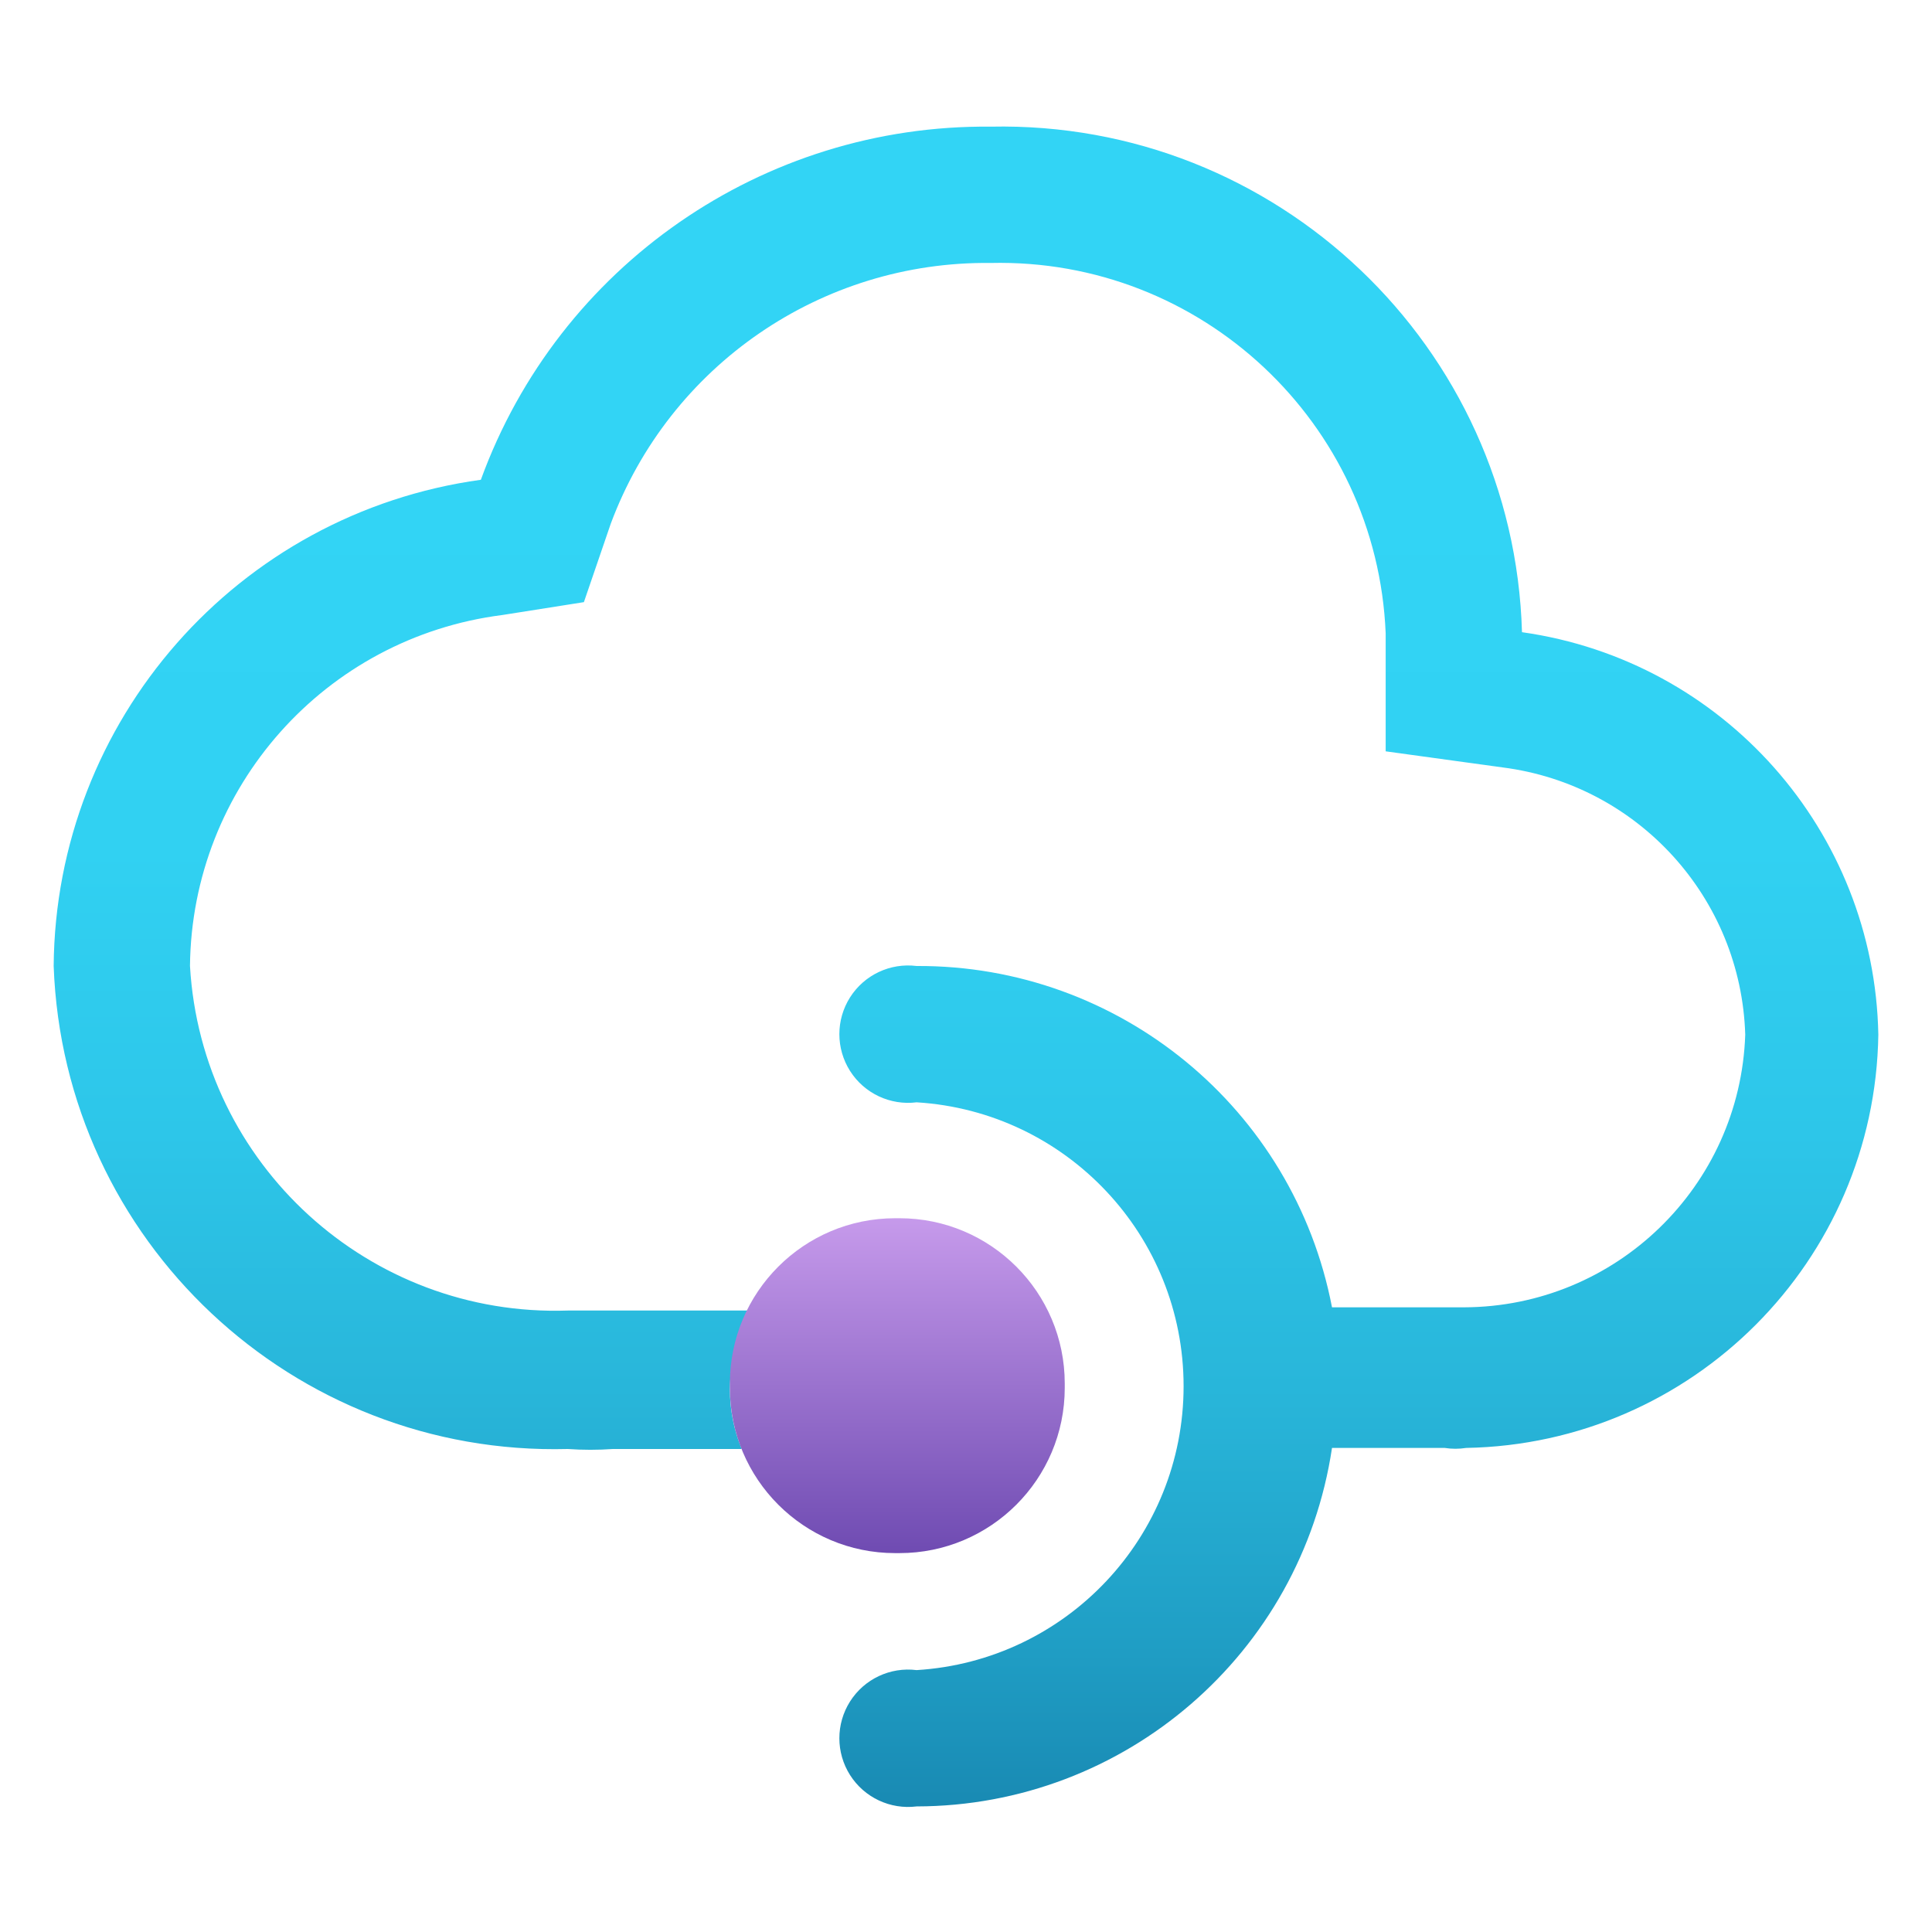
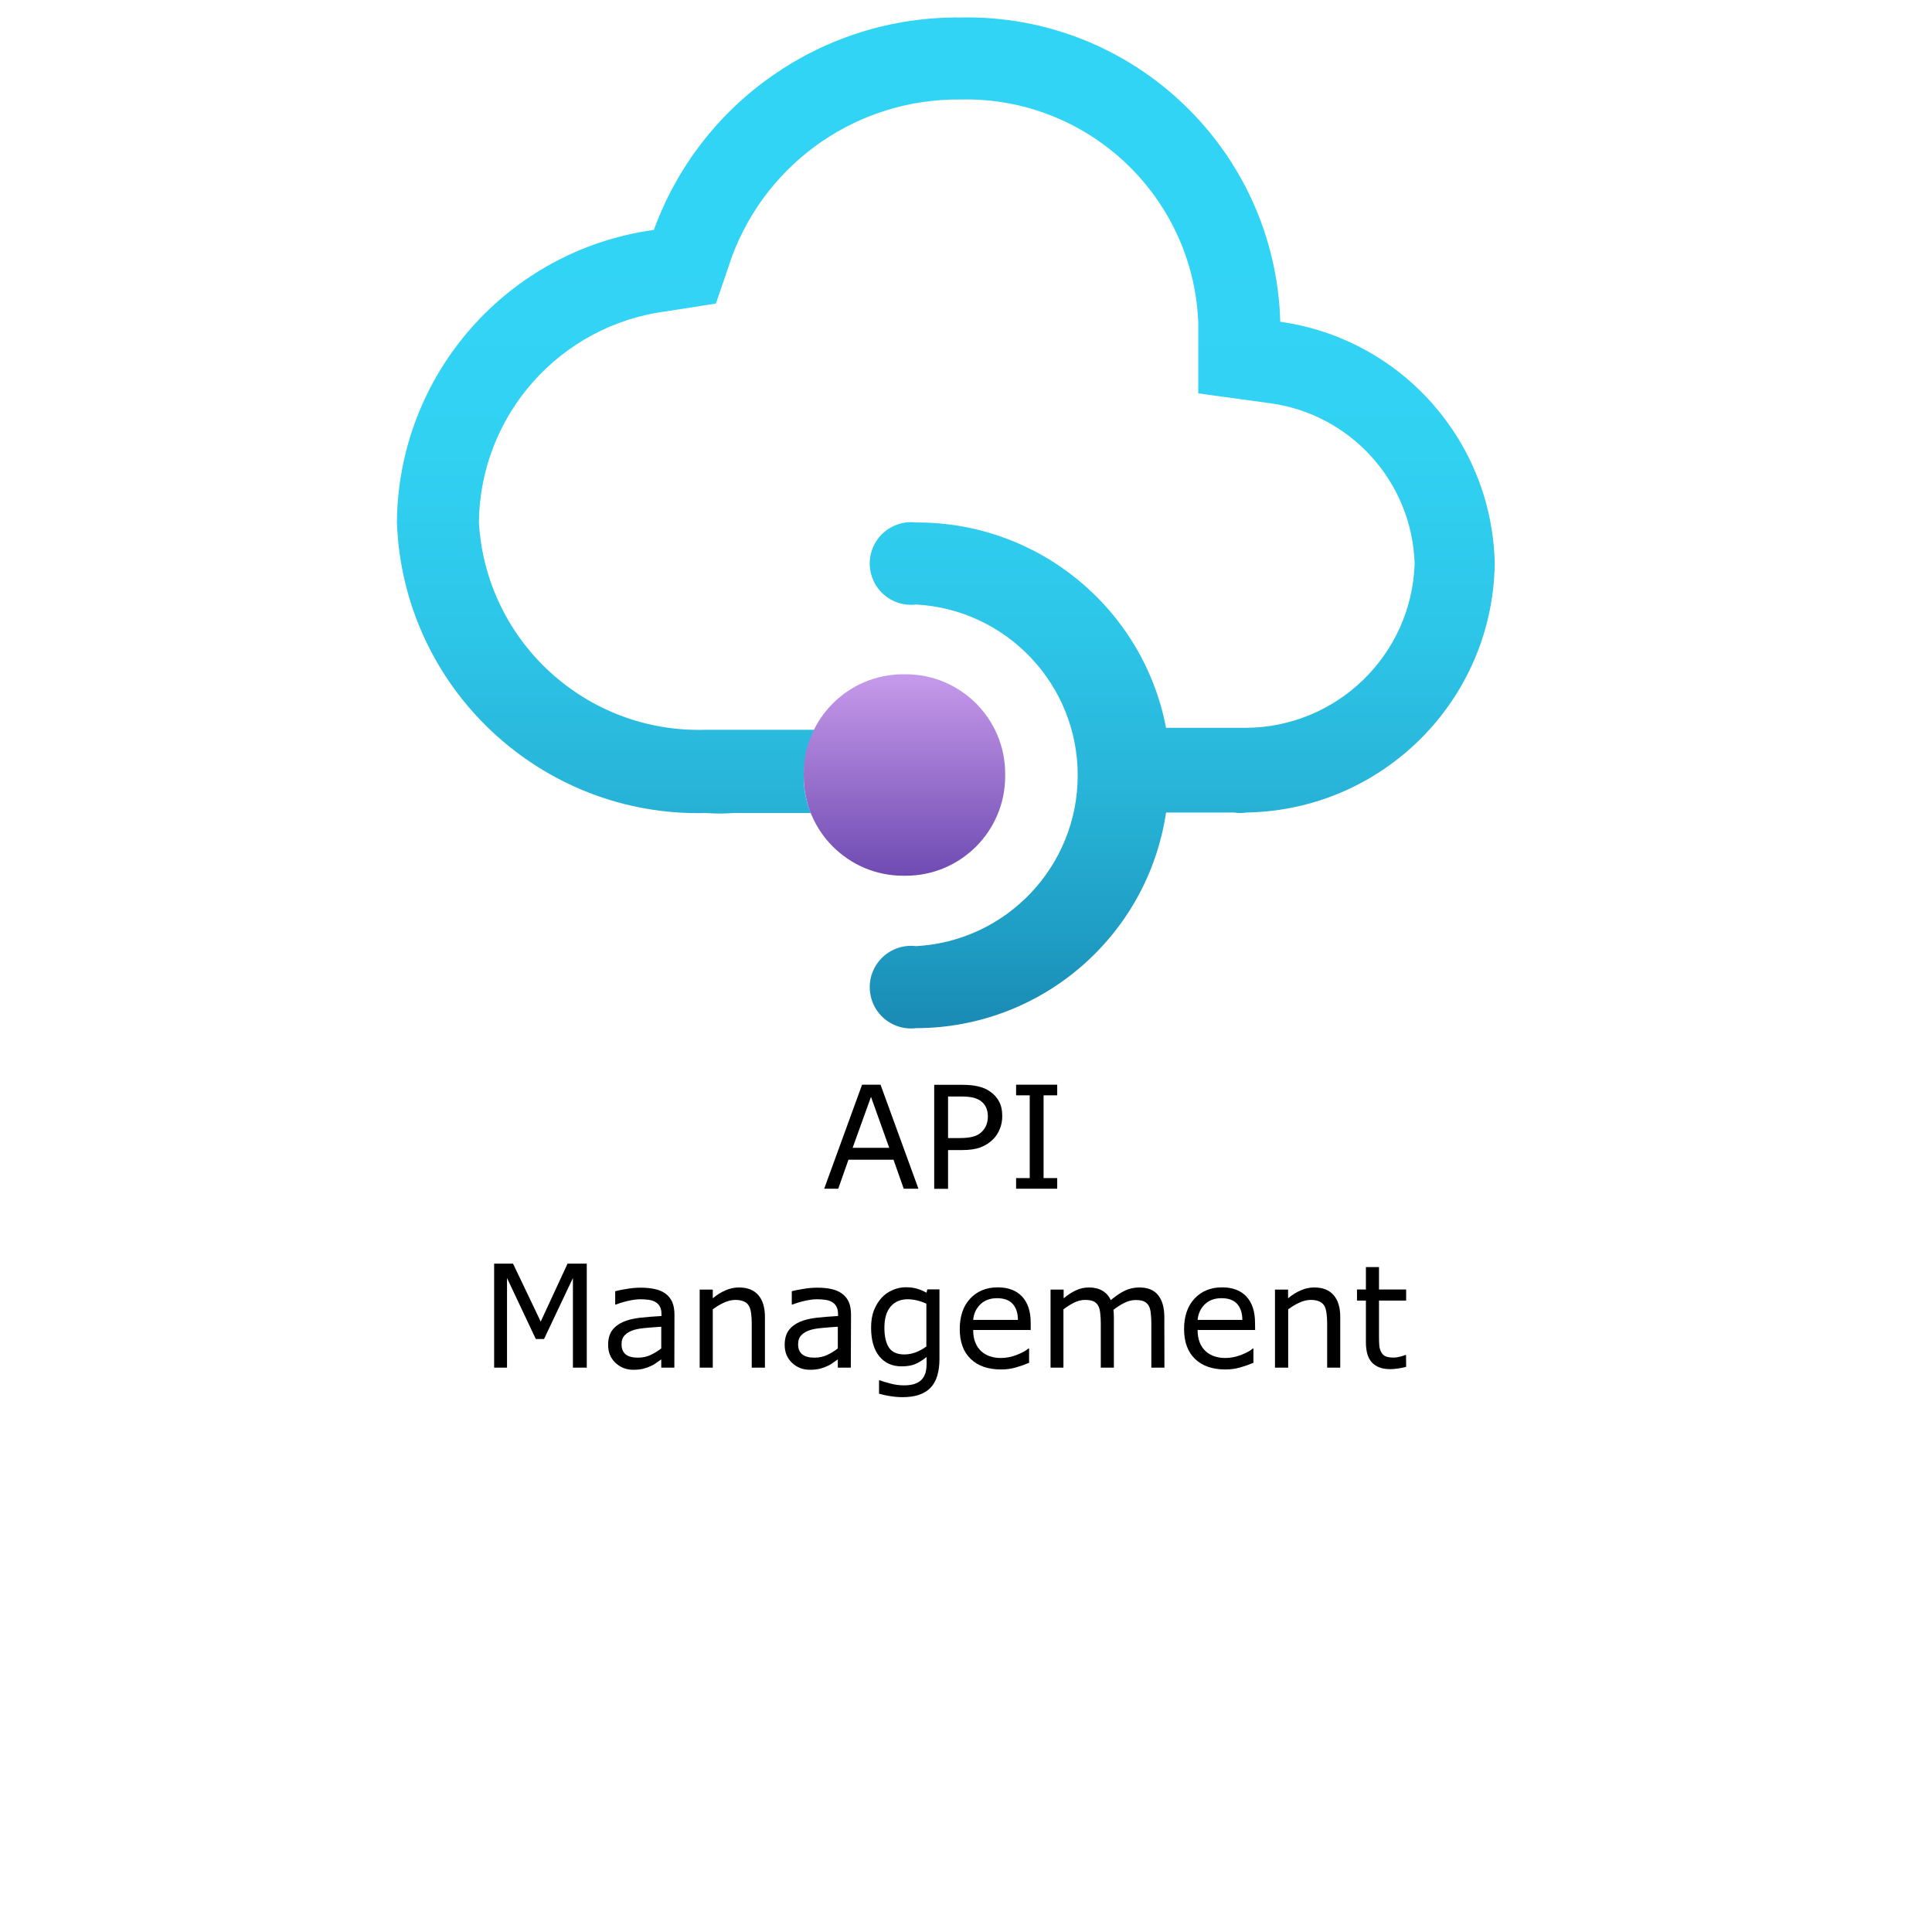
- <svg xmlns="http://www.w3.org/2000/svg" id="f78ef37b-fde4-461c-94e2-dccff32dd5d7" width="18" height="18" viewBox="0 0 18 18">
-   <defs>
-     <linearGradient id="bf8a9583-aae9-48ff-87d8-fb8f44e7d6bd" x1="9" y1="16.82" x2="9" y2="1.18" gradientUnits="userSpaceOnUse">
-       <stop offset="0" stop-color="#198ab3" />
-       <stop offset="0.09" stop-color="#1f9dc4" />
-       <stop offset="0.24" stop-color="#28b5d9" />
-       <stop offset="0.4" stop-color="#2dc6e9" />
-       <stop offset="0.57" stop-color="#31d1f2" />
-       <stop offset="0.78" stop-color="#32d4f5" />
+ <svg xmlns="http://www.w3.org/2000/svg" id="f78ef37b-fde4-461c-94e2-dccff32dd5d7" width="18" height="18" viewBox="0 0 18 18" version="1.1">
+   <defs id="defs20">
+     <linearGradient id="bf8a9583-aae9-48ff-87d8-fb8f44e7d6bd" x1="9" y1="16.82" x2="9" y2="1.18" gradientUnits="userSpaceOnUse" gradientTransform="matrix(0.6016244,0,0,0.6016244,3.396835,-0.5468146)">
+       <stop offset="0" stop-color="#198ab3" id="stop2" />
+       <stop offset="0.09" stop-color="#1f9dc4" id="stop4" />
+       <stop offset="0.24" stop-color="#28b5d9" id="stop6" />
+       <stop offset="0.4" stop-color="#2dc6e9" id="stop8" />
+       <stop offset="0.57" stop-color="#31d1f2" id="stop10" />
+       <stop offset="0.78" stop-color="#32d4f5" id="stop12" />
    </linearGradient>
-     <linearGradient id="f9b1bb8c-728e-4abf-bce5-6c11ac170c5b" x1="8.36" y1="11.35" x2="8.36" y2="14.46" gradientUnits="userSpaceOnUse">
-       <stop offset="0" stop-color="#c69aeb" />
-       <stop offset="1" stop-color="#6f4bb2" />
+     <linearGradient id="f9b1bb8c-728e-4abf-bce5-6c11ac170c5b" x1="8.36" y1="11.35" x2="8.36" y2="14.46" gradientUnits="userSpaceOnUse" gradientTransform="matrix(0.6016244,0,0,0.6016244,3.396835,-0.5468146)">
+       <stop offset="0" stop-color="#c69aeb" id="stop15" />
+       <stop offset="1" stop-color="#6f4bb2" id="stop17" />
    </linearGradient>
  </defs>
-   <path d="M14.18,5.89A4.85,4.85,0,0,0,9.23,1.18,5,5,0,0,0,4.48,4.47,4.61,4.61,0,0,0,.5,9,4.67,4.67,0,0,0,5.29,13.5a3,3,0,0,0,.42,0h1.2a1.47,1.47,0,0,1-.11-.56v0A1.51,1.51,0,0,1,7,12.21H5.6l-.31,0A3.41,3.41,0,0,1,1.77,9,3.33,3.33,0,0,1,4.68,5.73l.76-.12.25-.73A3.73,3.73,0,0,1,9.23,2.45,3.6,3.6,0,0,1,12.91,5.9V7L14,7.15a2.59,2.59,0,0,1,2.26,2.49,2.63,2.63,0,0,1-2.62,2.54h-.15l-.08,0h-1A3.92,3.92,0,0,0,8.54,9a.64.64,0,1,0,0,1.27,2.65,2.65,0,0,1,0,5.29.64.64,0,1,0,0,1.27,3.92,3.92,0,0,0,3.87-3.34h1.05a.64.64,0,0,0,.2,0A3.91,3.91,0,0,0,17.5,9.64,3.86,3.86,0,0,0,14.18,5.89Z" fill="url(#bf8a9583-aae9-48ff-87d8-fb8f44e7d6bd)" />
-   <rect x="6.8" y="11.35" width="3.12" height="3.12" rx="1.54" fill="url(#f9b1bb8c-728e-4abf-bce5-6c11ac170c5b)" />
+   <path d="M 11.928,2.997 A 2.918,2.918 0 0 0 8.95,0.163 3.008,3.008 0 0 0 6.092,2.142 2.773,2.773 0 0 0 3.698,4.868 a 2.81,2.81 0 0 0 2.882,2.707 1.805,1.805 0 0 0 0.253,0 H 7.554 A 0.884,0.884 0 0 1 7.488,7.238 v 0 A 0.908,0.908 0 0 1 7.608,6.799 H 6.766 6.579 A 2.052,2.052 0 0 1 4.462,4.868 2.003,2.003 0 0 1 6.212,2.9 L 6.67,2.828 6.82,2.389 A 2.244,2.244 0 0 1 8.95,0.927 2.166,2.166 0 0 1 11.164,3.003 v 0.662 l 0.656,0.09 a 1.558,1.558 0 0 1 1.36,1.498 1.582,1.582 0 0 1 -1.576,1.528 h -0.09 -0.048 -0.602 a 2.358,2.358 0 0 0 -2.328,-1.913 0.385,0.385 0 1 0 0,0.764 1.594,1.594 0 0 1 0,3.183 0.385,0.385 0 1 0 0,0.764 2.358,2.358 0 0 0 2.328,-2.009 h 0.632 a 0.385,0.385 0 0 0 0.12,0 2.352,2.352 0 0 0 2.31,-2.316 2.322,2.322 0 0 0 -1.997,-2.256 z" fill="url(#bf8a9583-aae9-48ff-87d8-fb8f44e7d6bd)" id="path24" style="fill:url(#bf8a9583-aae9-48ff-87d8-fb8f44e7d6bd);stroke-width:0.602" />
+   <rect x="7.488" y="6.282" width="1.877" height="1.877" rx="0.927" fill="url(#f9b1bb8c-728e-4abf-bce5-6c11ac170c5b)" id="rect26" style="fill:url(#f9b1bb8c-728e-4abf-bce5-6c11ac170c5b);stroke-width:0.602" />
+   <g aria-label="API Management" id="text35" style="font-size:1.333px;line-height:1.25;font-family:sans-serif" transform="translate(-0.1482353,-2.52)">
+     <path d="M 8.705,13.595 H 8.568 L 8.473,13.325 H 8.053 l -0.095,0.27 H 7.827 L 8.18,12.626 H 8.352 Z M 8.433,13.214 8.263,12.739 8.092,13.214 Z" style="font-size:1.333px;text-align:center;text-anchor:middle" id="path39" />
+     <path d="m 9.486,12.919 q 0,0.064 -0.023,0.12 -0.022,0.055 -0.062,0.095 -0.05,0.05 -0.118,0.076 -0.068,0.025 -0.173,0.025 h -0.129 v 0.361 H 8.852 v -0.969 h 0.263 q 0.087,0 0.148,0.015 0.061,0.014 0.107,0.046 0.055,0.037 0.085,0.092 0.031,0.055 0.031,0.14 z m -0.134,0.003 q 0,-0.05 -0.018,-0.087 -0.018,-0.037 -0.053,-0.061 -0.031,-0.02 -0.072,-0.029 -0.04,-0.009 -0.101,-0.009 H 8.981 v 0.387 h 0.109 q 0.078,0 0.127,-0.014 0.049,-0.014 0.079,-0.045 0.031,-0.031 0.043,-0.066 0.013,-0.035 0.013,-0.077 z" style="font-size:1.333px;text-align:center;text-anchor:middle" id="path41" />
+     <path d="M 9.998,13.595 H 9.615 v -0.099 H 9.742 V 12.725 H 9.615 v -0.099 h 0.383 v 0.099 H 9.871 v 0.771 h 0.127 z" style="font-size:1.333px;text-align:center;text-anchor:middle" id="path43" />
+     <path d="M 5.615,15.262 H 5.486 V 14.427 L 5.217,14.995 H 5.14 L 4.872,14.427 v 0.835 H 4.752 v -0.969 h 0.176 l 0.258,0.54 0.25,-0.54 h 0.179 z" style="font-size:1.333px;text-align:center;text-anchor:middle" id="path45" />
+     <path d="M 6.431,15.262 H 6.309 v -0.077 q -0.016,0.011 -0.044,0.031 -0.027,0.02 -0.053,0.031 -0.031,0.015 -0.07,0.025 -0.04,0.01 -0.093,0.01 -0.098,0 -0.167,-0.065 -0.068,-0.065 -0.068,-0.166 0,-0.083 0.035,-0.133 0.036,-0.051 0.102,-0.081 0.066,-0.029 0.16,-0.04 0.093,-0.01 0.2,-0.016 v -0.019 q 0,-0.042 -0.015,-0.069 -0.014,-0.027 -0.042,-0.043 -0.026,-0.015 -0.062,-0.02 -0.036,-0.005 -0.076,-0.005 -0.048,0 -0.107,0.013 -0.059,0.012 -0.122,0.036 h -0.007 V 14.55 q 0.036,-0.01 0.104,-0.021 0.068,-0.012 0.133,-0.012 0.077,0 0.133,0.013 0.057,0.012 0.099,0.043 0.041,0.03 0.062,0.077 0.021,0.048 0.021,0.118 z M 6.309,15.083 v -0.202 q -0.056,0.003 -0.132,0.01 -0.076,0.006 -0.12,0.019 -0.053,0.015 -0.085,0.047 -0.033,0.031 -0.033,0.087 0,0.062 0.038,0.094 0.038,0.031 0.115,0.031 0.064,0 0.118,-0.025 0.053,-0.025 0.099,-0.061 z" style="font-size:1.333px;text-align:center;text-anchor:middle" id="path47" />
+     <path d="M 7.275,15.262 H 7.152 v -0.414 q 0,-0.05 -0.006,-0.094 -0.006,-0.044 -0.021,-0.069 -0.016,-0.027 -0.047,-0.04 -0.031,-0.014 -0.079,-0.014 -0.05,0 -0.105,0.025 -0.055,0.025 -0.105,0.063 v 0.543 h -0.122 v -0.727 h 0.122 v 0.081 q 0.057,-0.048 0.118,-0.074 0.061,-0.027 0.126,-0.027 0.118,0 0.18,0.071 0.062,0.071 0.062,0.204 z" style="font-size:1.333px;text-align:center;text-anchor:middle" id="path49" />
+     <path d="M 8.075,15.262 H 7.954 v -0.077 q -0.016,0.011 -0.044,0.031 -0.027,0.02 -0.053,0.031 -0.031,0.015 -0.07,0.025 -0.04,0.01 -0.093,0.01 -0.098,0 -0.167,-0.065 -0.068,-0.065 -0.068,-0.166 0,-0.083 0.035,-0.133 0.036,-0.051 0.102,-0.081 0.066,-0.029 0.16,-0.04 0.093,-0.01 0.2,-0.016 v -0.019 q 0,-0.042 -0.015,-0.069 -0.014,-0.027 -0.042,-0.043 -0.026,-0.015 -0.062,-0.02 -0.036,-0.005 -0.076,-0.005 -0.048,0 -0.107,0.013 -0.059,0.012 -0.122,0.036 h -0.007 V 14.55 q 0.036,-0.01 0.104,-0.021 0.068,-0.012 0.133,-0.012 0.077,0 0.133,0.013 0.057,0.012 0.099,0.043 0.041,0.03 0.062,0.077 0.021,0.048 0.021,0.118 z M 7.954,15.083 v -0.202 q -0.056,0.003 -0.132,0.01 -0.076,0.006 -0.12,0.019 -0.053,0.015 -0.085,0.047 -0.033,0.031 -0.033,0.087 0,0.062 0.038,0.094 0.038,0.031 0.115,0.031 0.064,0 0.118,-0.025 0.053,-0.025 0.099,-0.061 z" style="font-size:1.333px;text-align:center;text-anchor:middle" id="path51" />
+     <path d="m 8.901,15.179 q 0,0.185 -0.084,0.271 -0.084,0.087 -0.258,0.087 -0.058,0 -0.113,-0.009 -0.055,-0.008 -0.108,-0.023 v -0.125 h 0.007 q 0.03,0.012 0.095,0.029 0.065,0.018 0.13,0.018 0.062,0 0.104,-0.015 0.041,-0.015 0.064,-0.042 0.023,-0.025 0.033,-0.061 0.01,-0.036 0.01,-0.08 v -0.066 q -0.055,0.044 -0.106,0.066 -0.05,0.021 -0.128,0.021 -0.13,0 -0.207,-0.094 -0.076,-0.094 -0.076,-0.266 0,-0.094 0.026,-0.161 0.027,-0.068 0.072,-0.118 0.042,-0.046 0.103,-0.072 0.061,-0.026 0.12,-0.026 0.063,0 0.105,0.013 0.043,0.012 0.09,0.038 l 0.008,-0.031 H 8.901 Z M 8.779,15.062 v -0.396 q -0.049,-0.022 -0.091,-0.031 -0.042,-0.01 -0.083,-0.01 -0.101,0 -0.159,0.068 -0.058,0.068 -0.058,0.197 0,0.122 0.043,0.186 0.043,0.063 0.143,0.063 0.053,0 0.107,-0.02 0.054,-0.021 0.099,-0.055 z" style="font-size:1.333px;text-align:center;text-anchor:middle" id="path53" />
+     <path d="M 9.751,14.911 H 9.215 q 0,0.067 0.02,0.117 0.02,0.049 0.055,0.081 0.034,0.031 0.08,0.047 0.047,0.016 0.103,0.016 0.074,0 0.149,-0.029 0.076,-0.03 0.107,-0.059 h 0.007 v 0.133 q -0.062,0.026 -0.126,0.044 -0.064,0.018 -0.135,0.018 -0.181,0 -0.283,-0.098 -0.102,-0.098 -0.102,-0.279 0,-0.178 0.097,-0.283 0.098,-0.105 0.257,-0.105 0.147,0 0.227,0.086 0.08,0.086 0.08,0.244 z m -0.119,-0.094 q -6.51e-4,-0.096 -0.049,-0.149 -0.048,-0.053 -0.145,-0.053 -0.098,0 -0.157,0.058 -0.058,0.058 -0.066,0.144 z" style="font-size:1.333px;text-align:center;text-anchor:middle" id="path55" />
+     <path d="m 10.997,15.262 h -0.122 v -0.414 q 0,-0.047 -0.005,-0.09 -0.004,-0.044 -0.018,-0.07 -0.015,-0.028 -0.043,-0.042 -0.028,-0.014 -0.081,-0.014 -0.051,0 -0.103,0.026 -0.051,0.025 -0.103,0.065 0.002,0.015 0.003,0.035 0.001,0.02 0.001,0.039 v 0.465 h -0.122 v -0.414 q 0,-0.048 -0.005,-0.091 -0.004,-0.044 -0.018,-0.07 -0.015,-0.028 -0.043,-0.042 -0.028,-0.014 -0.081,-0.014 -0.05,0 -0.101,0.025 -0.05,0.025 -0.1,0.063 v 0.543 H 9.936 v -0.727 h 0.122 v 0.081 q 0.057,-0.048 0.114,-0.074 0.057,-0.027 0.122,-0.027 0.074,0 0.126,0.031 0.052,0.031 0.077,0.087 0.074,-0.062 0.135,-0.09 0.061,-0.028 0.131,-0.028 0.12,0 0.176,0.073 0.057,0.072 0.057,0.202 z" style="font-size:1.333px;text-align:center;text-anchor:middle" id="path57" />
+     <path d="m 11.842,14.911 h -0.536 q 0,0.067 0.02,0.117 0.02,0.049 0.055,0.081 0.034,0.031 0.08,0.047 0.047,0.016 0.103,0.016 0.074,0 0.149,-0.029 0.076,-0.03 0.107,-0.059 h 0.006 v 0.133 q -0.062,0.026 -0.126,0.044 -0.064,0.018 -0.135,0.018 -0.181,0 -0.283,-0.098 -0.102,-0.098 -0.102,-0.279 0,-0.178 0.097,-0.283 0.098,-0.105 0.257,-0.105 0.147,0 0.227,0.086 0.08,0.086 0.08,0.244 z m -0.119,-0.094 q -6.51e-4,-0.096 -0.049,-0.149 -0.048,-0.053 -0.145,-0.053 -0.098,0 -0.157,0.058 -0.058,0.058 -0.066,0.144 z" style="font-size:1.333px;text-align:center;text-anchor:middle" id="path59" />
+     <path d="M 12.635,15.262 H 12.513 v -0.414 q 0,-0.05 -0.006,-0.094 -0.006,-0.044 -0.021,-0.069 -0.016,-0.027 -0.047,-0.04 -0.031,-0.014 -0.079,-0.014 -0.05,0 -0.105,0.025 -0.055,0.025 -0.105,0.063 v 0.543 H 12.027 v -0.727 h 0.122 v 0.081 q 0.057,-0.048 0.118,-0.074 0.061,-0.027 0.126,-0.027 0.118,0 0.18,0.071 0.062,0.071 0.062,0.204 z" style="font-size:1.333px;text-align:center;text-anchor:middle" id="path61" />
+     <path d="m 13.249,15.255 q -0.035,0.009 -0.076,0.015 -0.04,0.006 -0.072,0.006 -0.111,0 -0.169,-0.06 -0.058,-0.06 -0.058,-0.192 v -0.387 h -0.083 v -0.103 h 0.083 v -0.209 h 0.122 v 0.209 h 0.253 v 0.103 h -0.253 v 0.331 q 0,0.057 0.003,0.09 0.003,0.032 0.018,0.06 0.014,0.026 0.039,0.038 0.025,0.012 0.077,0.012 0.03,0 0.062,-0.009 0.033,-0.009 0.047,-0.015 h 0.006 z" style="font-size:1.333px;text-align:center;text-anchor:middle" id="path63" />
+   </g>
</svg>
